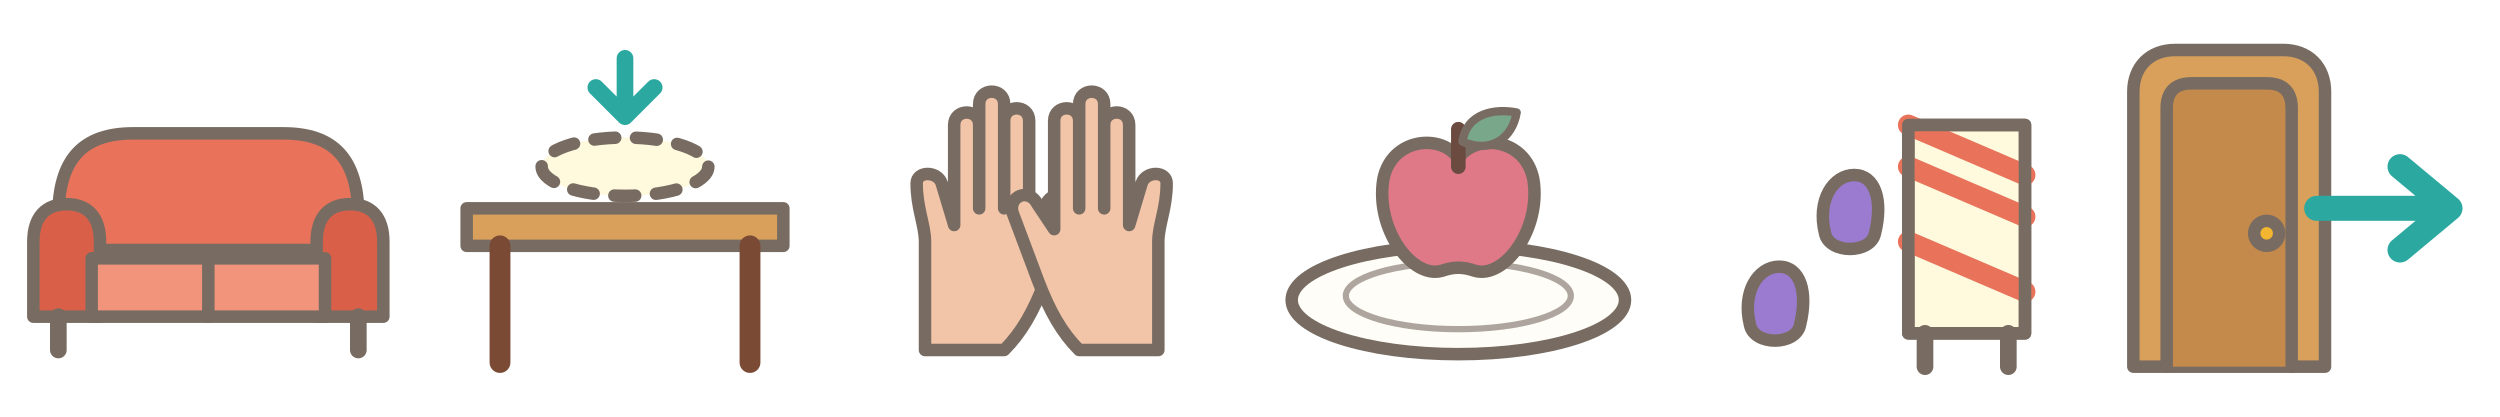
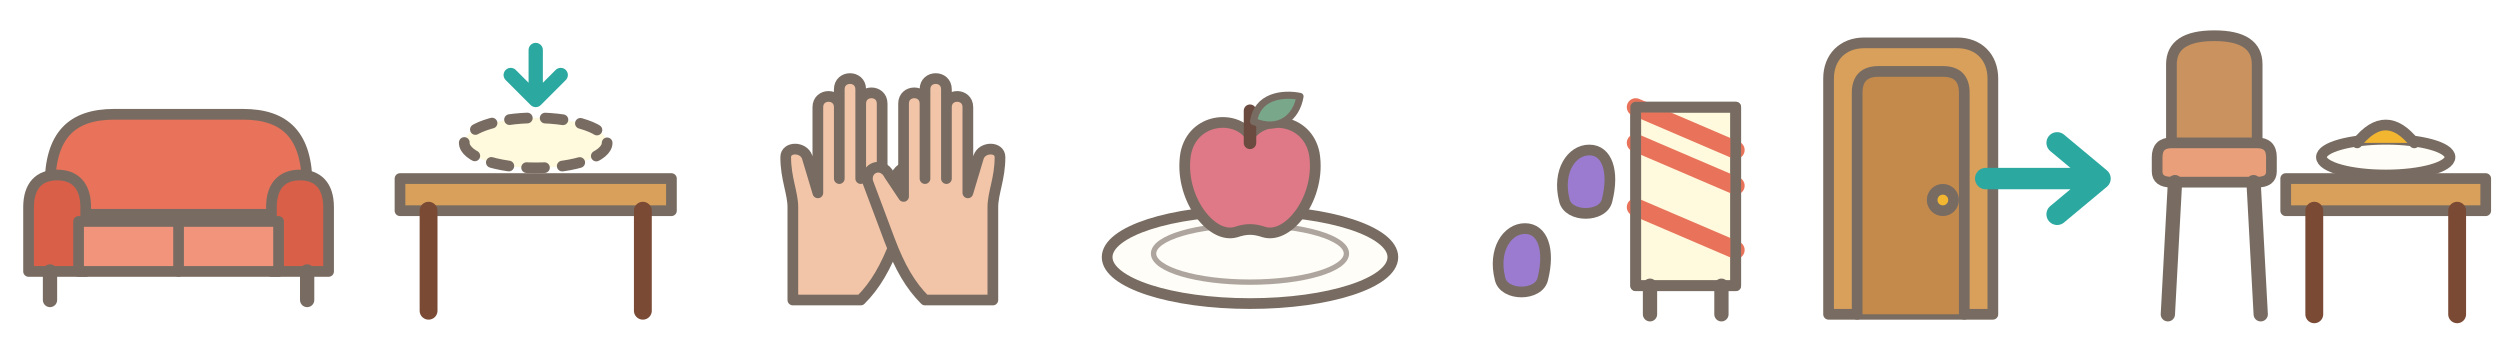
- <svg xmlns="http://www.w3.org/2000/svg" width="600" height="100" viewBox="0 0 600 100">
+ <svg xmlns="http://www.w3.org/2000/svg" width="700" height="100" viewBox="0 0 700 100">
  <view id="seat" viewBox="0 0 100 100" />
  <view id="place" viewBox="100 0 100 100" />
  <view id="hands" viewBox="200 0 100 100" />
  <view id="food" viewBox="300 0 100 100" />
  <view id="path" viewBox="400 0 100 100" />
  <view id="door" viewBox="500 0 100 100" />
+   <view id="table" viewBox="600 0 100 100" />
  <g stroke="#786c62" stroke-width="3" stroke-linejoin="round" stroke-linecap="round">
    <g>
      <path d="M14 52c0-14 6-20 18-20h36c12 0 18 6 18 20v8H14Z" fill="#e8735a" />
      <path d="M8 58c0-6 3-9 8-9s8 3 8 9v18H8ZM76 58c0-6 3-9 8-9s8 3 8 9v18H76Z" fill="#d95f49" />
      <path d="M22 62h56v14H22Z" fill="#f2937c" />
      <path d="M50 62v14" fill="none" />
      <path d="M14 76v8M86 76v8" fill="none" stroke-width="4" />
    </g>
    <g>
      <path d="M112 50h76v9h-76Z" fill="#d9a05b" />
      <path d="M120 59v28M180 59v28" fill="none" stroke="#7a4a35" stroke-width="5" />
      <ellipse cx="150" cy="40" rx="20" ry="7" fill="#fff9dd" stroke-dasharray="5 5" />
      <path d="M150 14v12M143 21l7 7 7-7" fill="none" stroke="#2ba8a0" stroke-width="4" />
    </g>
    <g>
      <path d="M222 84V58c0-4-2-8-2-14 0-3 5-3 6 0l3 10V30c0-4 6-4 6 0v20V25c0-4 6-4 6 0v25V29c0-4 6-4 6 0v26l4-6c2-4 7-2 6 2l-6 16c-3 8-6 13-10 17Z" fill="#f3c5a8" />
      <path d="M278 84V58c0-4 2-8 2-14 0-3-5-3-6 0l-3 10V30c0-4-6-4-6 0v20V25c0-4-6-4-6 0v25V29c0-4-6-4-6 0v26l-4-6c-2-4-7-2-6 2l6 16c3 8 6 13 10 17Z" fill="#f3c5a8" />
    </g>
    <g>
      <ellipse cx="350" cy="72" rx="40" ry="13" fill="#fffdf7" />
      <ellipse cx="350" cy="71" rx="27" ry="8" fill="none" stroke-width="1.5" opacity=".6" />
      <path d="M350 38c-4-6-16-5-18 5-2 12 7 24 14 22 3-1 5-1 8 0 7 2 16-10 14-22-2-10-14-11-18-5Z" fill="#df7987" />
      <path d="M350 40v-9" fill="none" stroke="#6b4b40" stroke-width="3.5" />
      <path d="M351 34c1-7 8-8 13-7-1 6-6 10-13 7" fill="#79a78a" stroke-width="2" />
    </g>
    <g>
      <path d="M420 78c-2-8 2-14 7-14s7 6 5 14c-1 5-11 5-12 0ZM438 56c-2-8 2-14 7-14s7 6 5 14c-1 5-11 5-12 0Z" fill="#9b7bd0" />
      <path d="M458 30h28v50h-28Z" fill="#fff9dd" />
      <path d="M458 40l28 12M458 58l28 12M458 30l28 12" fill="none" stroke="#e8735a" stroke-width="5" />
      <path d="M458 30h28v50h-28Z" fill="none" />
      <path d="M462 80v8M482 80v8" fill="none" stroke-width="4" />
    </g>
    <g>
      <path d="M512 88V22c0-6 4-10 10-10h26c6 0 10 4 10 10v66Z" fill="#d9a05b" />
      <path d="M520 88V26c0-4 2-6 6-6h18c4 0 6 2 6 6v62" fill="#c48a4c" />
      <circle cx="544" cy="56" r="3" fill="#f2b630" />
      <path d="M556 50h30M576 40l12 10-12 10" fill="none" stroke="#2ba8a0" stroke-width="6" />
    </g>
+     <g>
+       <path d="M608 40V18q0-8 12-8t12 8v22" fill="#c9925f" />
+       <path d="M604 44q0-4 4-4h24q4 0 4 4v4q0 3-4 3h-24q-4 0-4-3Z" fill="#e9a07a" />
+       <path d="M609 51l-2 37M631 51l2 37" fill="none" stroke-width="4" />
+       <path d="M640 50h56v9h-56Z" fill="#d9a05b" />
+       <path d="M648 59v29M688 59v29" fill="none" stroke="#7a4a35" stroke-width="5" />
+       <ellipse cx="668" cy="44" rx="18" ry="5" fill="#fffdf7" />
+       <path d="M660 40q8-10 16 0" fill="#f2b630" />
+     </g>
  </g>
</svg>
